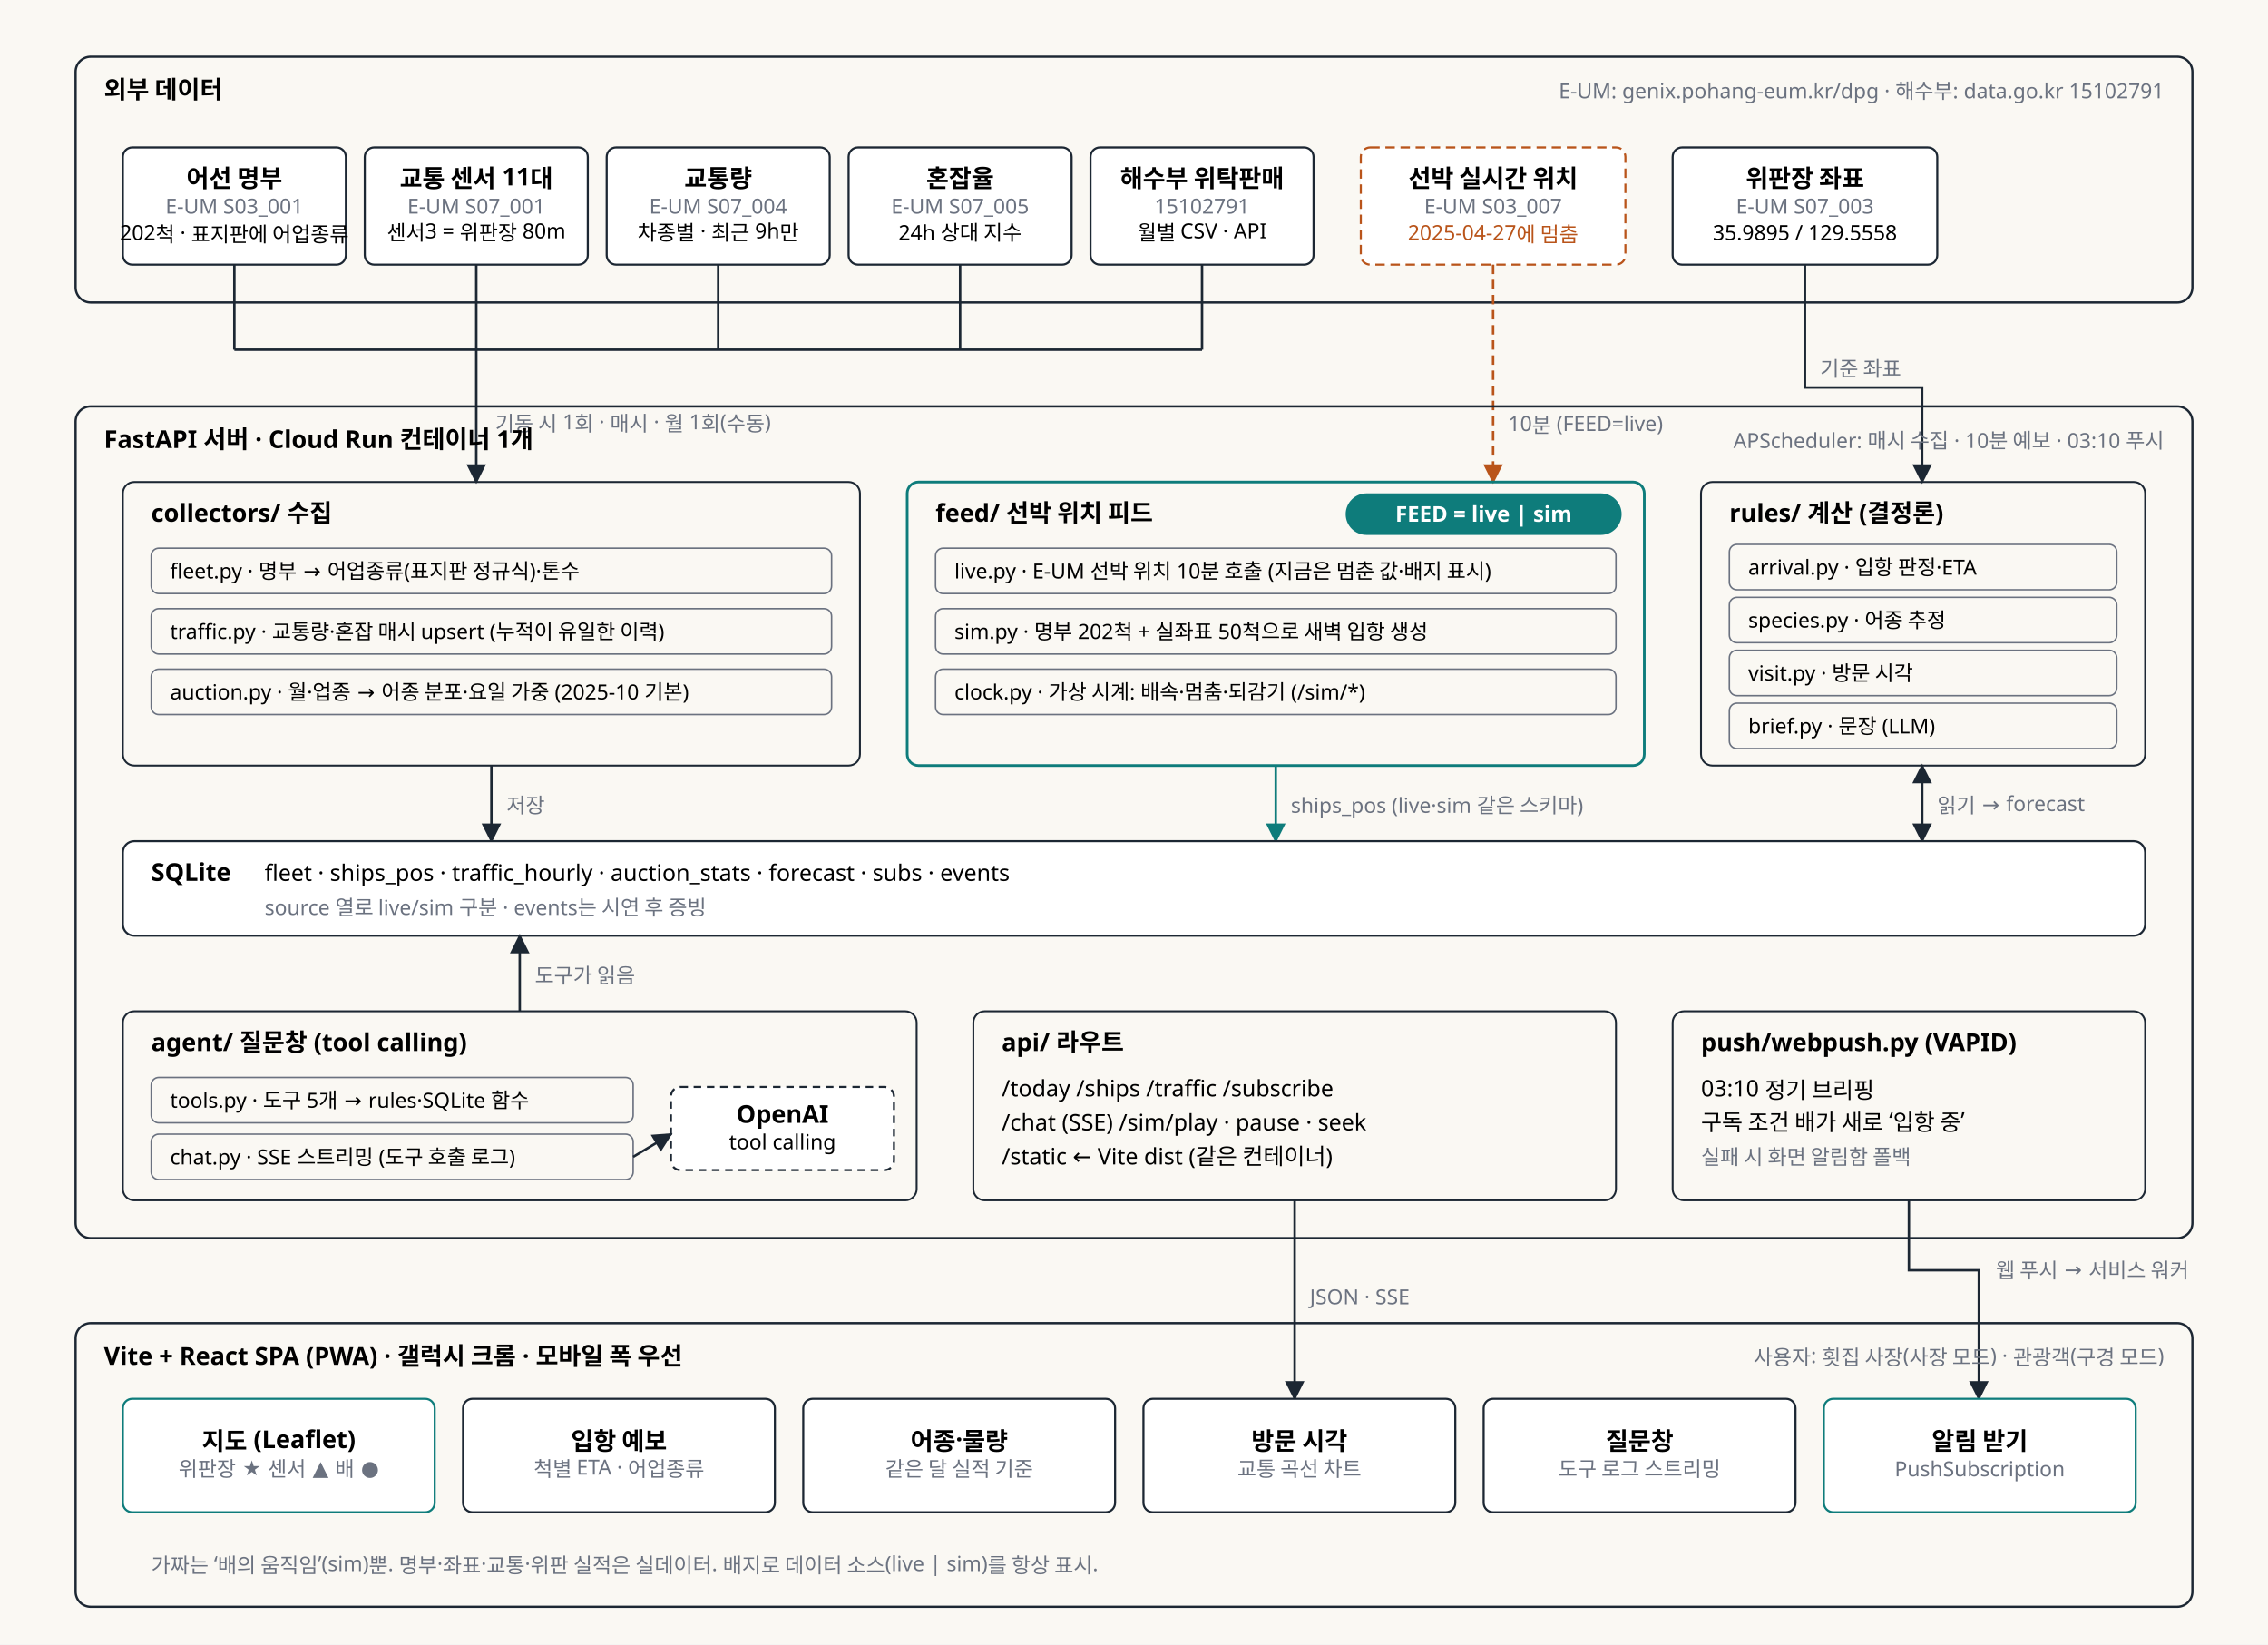
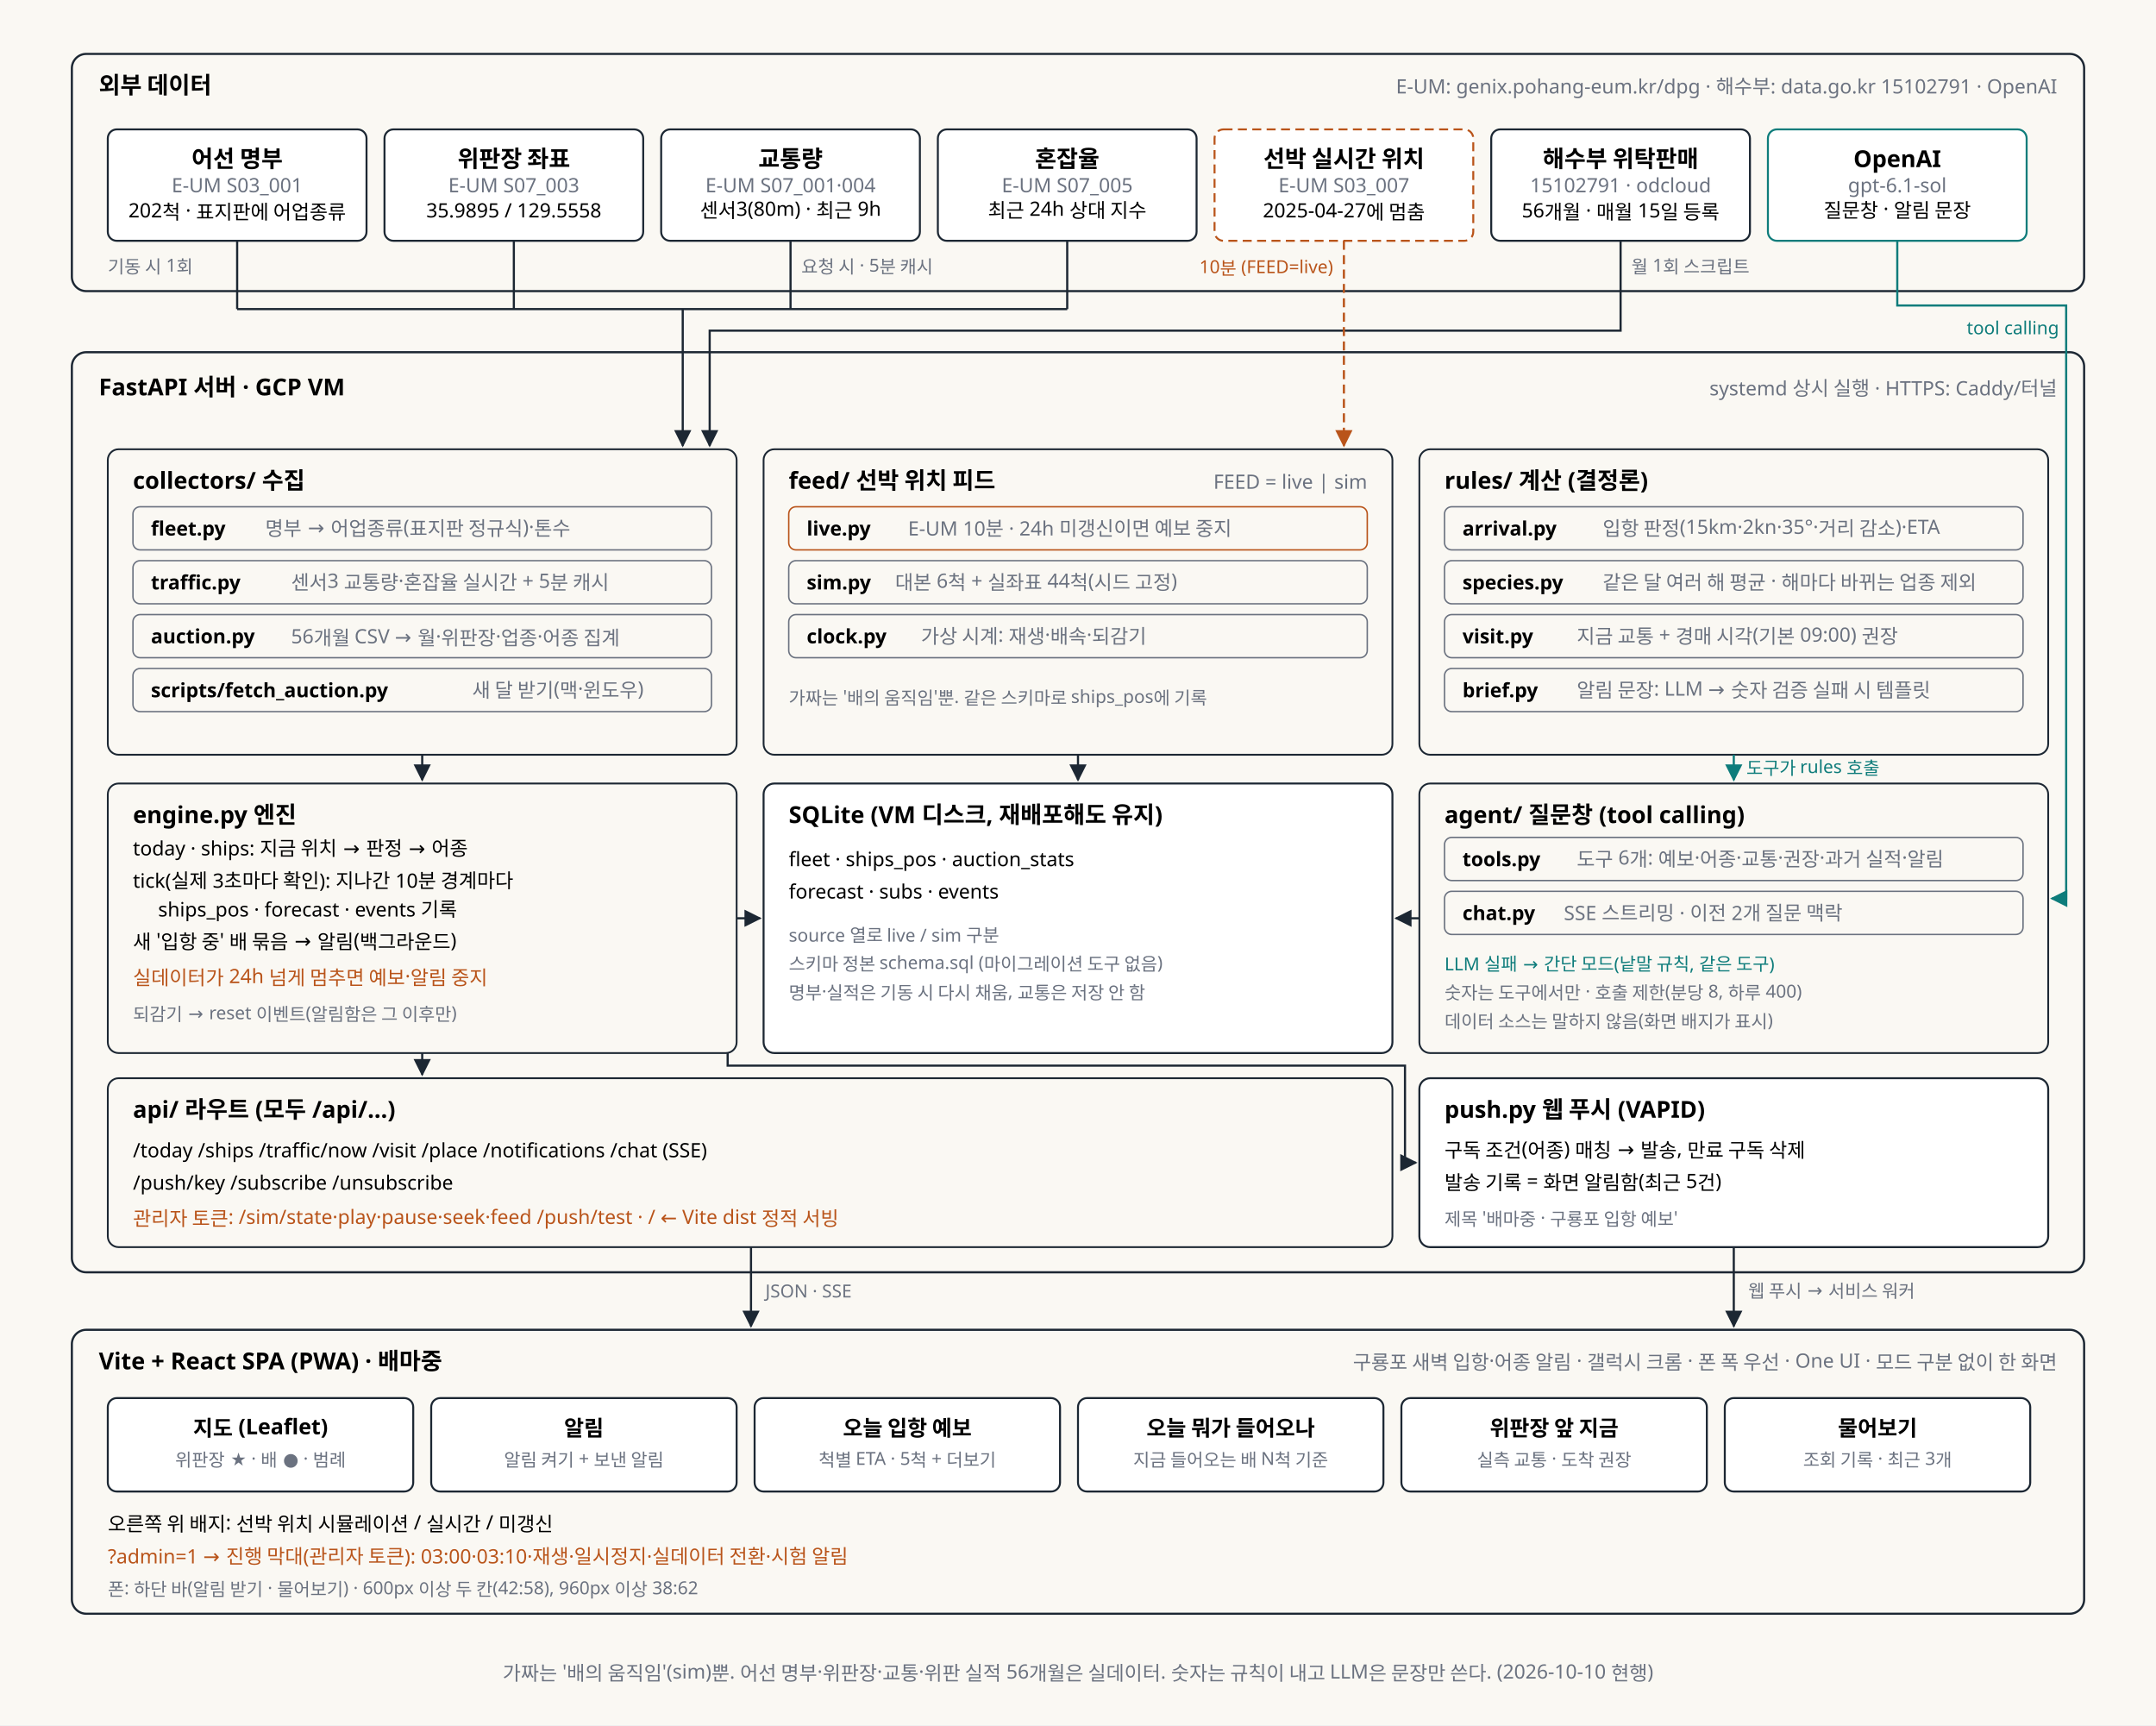
- <svg xmlns="http://www.w3.org/2000/svg" viewBox="0 0 1200 870" role="img" aria-label="배마중 아키텍처: E-UM과 해수부 데이터가 FastAPI 서버의 수집·피드·계산·에이전트 모듈을 거쳐 SQLite에 쌓이고, React SPA와 웹 푸시로 사용자에게 간다. 선박 위치는 FEED 스위치로 실제 API와 시뮬레이터를 바꾼다." style="color:#1c2733;font-family:IBM Plex Sans KR,Apple SD Gothic Neo,Malgun Gothic,sans-serif">
+ <svg xmlns="http://www.w3.org/2000/svg" viewBox="0 0 1200 960" role="img" aria-label="배마중 아키텍처(2026-10-10 현행): E-UM 실시간 데이터와 해수부 위판 실적 56개월이 대회 제공 GCP VM의 FastAPI 서버에서 피드·규칙·에이전트를 거쳐 SQLite에 기록되고, React 화면과 웹 푸시로 사용자에게 간다. 선박 위치는 FEED 스위치로 실제 API와 시뮬레이터를 바꾼다." style="color:#1c2733;font-family:IBM Plex Sans KR,Apple SD Gothic Neo,Malgun Gothic,sans-serif">
  <defs>
    <marker id="ah" viewBox="0 0 10 10" refX="9" refY="5" markerWidth="8" markerHeight="8" orient="auto-start-reverse">
      <path d="M0 0L10 5L0 10z" fill="currentColor" />
    </marker>
    <marker id="ahw" viewBox="0 0 10 10" refX="9" refY="5" markerWidth="8" markerHeight="8" orient="auto-start-reverse">
      <path d="M0 0L10 5L0 10z" fill="#b9541a" />
    </marker>
    <marker id="aha" viewBox="0 0 10 10" refX="9" refY="5" markerWidth="8" markerHeight="8" orient="auto-start-reverse">
      <path d="M0 0L10 5L0 10z" fill="#0e7c7b" />
    </marker>
  </defs>
-   <rect x="0" y="0" width="1200" height="870" fill="#faf8f3" />
-   <rect x="40" y="30" width="1120" height="130" rx="8" fill="none" stroke="currentColor" stroke-width="1.2" />
-   <text x="55" y="52" font-size="13" font-weight="600">외부 데이터</text>
-   <text x="1145" y="52" font-size="11" fill="#6b7280" text-anchor="end">E-UM: genix.pohang-eum.kr/dpg · 해수부: data.go.kr 15102791</text>
-   <rect x="65" y="78" width="118" height="62" rx="5" fill="#ffffff" stroke="currentColor" stroke-width="1.1" />
-   <text x="124.0" y="99" text-anchor="middle" font-size="13" font-weight="600">어선 명부</text>
-   <text x="124.0" y="113" text-anchor="middle" font-size="11" fill="#6b7280">E-UM S03_001</text>
-   <text x="124.0" y="127" text-anchor="middle" font-size="11">202척 · 표지판에 어업종류</text>
-   <rect x="193" y="78" width="118" height="62" rx="5" fill="#ffffff" stroke="currentColor" stroke-width="1.1" />
-   <text x="252.0" y="99" text-anchor="middle" font-size="13" font-weight="600">교통 센서 11대</text>
-   <text x="252.0" y="113" text-anchor="middle" font-size="11" fill="#6b7280">E-UM S07_001</text>
-   <text x="252.0" y="127" text-anchor="middle" font-size="11">센서3 = 위판장 80m</text>
-   <rect x="321" y="78" width="118" height="62" rx="5" fill="#ffffff" stroke="currentColor" stroke-width="1.1" />
-   <text x="380.0" y="99" text-anchor="middle" font-size="13" font-weight="600">교통량</text>
-   <text x="380.0" y="113" text-anchor="middle" font-size="11" fill="#6b7280">E-UM S07_004</text>
-   <text x="380.0" y="127" text-anchor="middle" font-size="11">차종별 · 최근 9h만</text>
-   <rect x="449" y="78" width="118" height="62" rx="5" fill="#ffffff" stroke="currentColor" stroke-width="1.1" />
-   <text x="508.0" y="99" text-anchor="middle" font-size="13" font-weight="600">혼잡율</text>
-   <text x="508.0" y="113" text-anchor="middle" font-size="11" fill="#6b7280">E-UM S07_005</text>
-   <text x="508.0" y="127" text-anchor="middle" font-size="11">24h 상대 지수</text>
-   <rect x="577" y="78" width="118" height="62" rx="5" fill="#ffffff" stroke="currentColor" stroke-width="1.1" />
-   <text x="636.0" y="99" text-anchor="middle" font-size="13" font-weight="600">해수부 위탁판매</text>
-   <text x="636.0" y="113" text-anchor="middle" font-size="11" fill="#6b7280">15102791</text>
-   <text x="636.0" y="127" text-anchor="middle" font-size="11">월별 CSV · API</text>
-   <rect x="720" y="78" width="140" height="62" rx="5" fill="#ffffff" stroke="#b9541a" stroke-width="1.1" stroke-dasharray="5 3" />
-   <text x="790.0" y="99" text-anchor="middle" font-size="13" font-weight="600">선박 실시간 위치</text>
-   <text x="790.0" y="113" text-anchor="middle" font-size="11" fill="#6b7280">E-UM S03_007</text>
-   <text x="790.0" y="127" text-anchor="middle" font-size="11" fill="#b9541a">2025-04-27에 멈춤</text>
-   <rect x="885" y="78" width="140" height="62" rx="5" fill="#ffffff" stroke="currentColor" stroke-width="1.1" />
-   <text x="955.0" y="99" text-anchor="middle" font-size="13" font-weight="600">위판장 좌표</text>
-   <text x="955.0" y="113" text-anchor="middle" font-size="11" fill="#6b7280">E-UM S07_003</text>
-   <text x="955.0" y="127" text-anchor="middle" font-size="11">35.9895 / 129.5558</text>
-   <line x1="124" y1="140" x2="124" y2="185" stroke="currentColor" stroke-width="1.3" />
-   <line x1="252" y1="140" x2="252" y2="185" stroke="currentColor" stroke-width="1.3" />
-   <line x1="380" y1="140" x2="380" y2="185" stroke="currentColor" stroke-width="1.3" />
-   <line x1="508" y1="140" x2="508" y2="185" stroke="currentColor" stroke-width="1.3" />
-   <line x1="636" y1="140" x2="636" y2="185" stroke="currentColor" stroke-width="1.3" />
-   <line x1="124" y1="185" x2="636" y2="185" stroke="currentColor" stroke-width="1.3" />
-   <polyline points="252,185 252,255" fill="none" stroke="currentColor" stroke-width="1.3" marker-end="url(#ah)" />
-   <text x="262" y="228" font-size="11" fill="#6b7280" text-anchor="start">기동 시 1회 · 매시 · 월 1회(수동)</text>
-   <polyline points="790,140 790,255" fill="none" stroke="#b9541a" stroke-width="1.3" marker-end="url(#ahw)" stroke-dasharray="5 3" />
-   <text x="798" y="228" font-size="11" fill="#6b7280" text-anchor="start">10분 (FEED=live)</text>
-   <polyline points="955,140 955,205 1017,205 1017,255" fill="none" stroke="currentColor" stroke-width="1.3" marker-end="url(#ah)" />
-   <text x="963" y="199" font-size="11" fill="#6b7280" text-anchor="start">기준 좌표</text>
-   <rect x="40" y="215" width="1120" height="440" rx="8" fill="none" stroke="currentColor" stroke-width="1.2" />
-   <text x="55" y="237" font-size="13" font-weight="600">FastAPI 서버 · Cloud Run 컨테이너 1개</text>
-   <text x="1145" y="237" font-size="11" fill="#6b7280" text-anchor="end">APScheduler: 매시 수집 · 10분 예보 · 03:10 푸시</text>
-   <rect x="65" y="255" width="390" height="150" rx="6" fill="none" stroke="currentColor" stroke-width="1" />
-   <text x="80" y="276" font-size="13" font-weight="600">collectors/ 수집</text>
-   <rect x="80" y="290" width="360" height="24" rx="4" fill="none" stroke="#6b7280" stroke-width="0.8" />
-   <text x="90" y="306" font-size="11">fleet.py · 명부 → 어업종류(표지판 정규식)·톤수</text>
-   <rect x="80" y="322" width="360" height="24" rx="4" fill="none" stroke="#6b7280" stroke-width="0.8" />
-   <text x="90" y="338" font-size="11">traffic.py · 교통량·혼잡 매시 upsert (누적이 유일한 이력)</text>
-   <rect x="80" y="354" width="360" height="24" rx="4" fill="none" stroke="#6b7280" stroke-width="0.8" />
-   <text x="90" y="370" font-size="11">auction.py · 월·업종 → 어종 분포·요일 가중 (2025-10 기본)</text>
-   <rect x="480" y="255" width="390" height="150" rx="6" fill="none" stroke="#0e7c7b" stroke-width="1.4" />
-   <text x="495" y="276" font-size="13" font-weight="600">feed/ 선박 위치 피드</text>
-   <rect x="712" y="261" width="146" height="22" rx="11" fill="#0e7c7b" />
-   <text x="785" y="276" text-anchor="middle" font-size="11.5" font-weight="700" fill="#fff">FEED = live | sim</text>
-   <rect x="495" y="290" width="360" height="24" rx="4" fill="none" stroke="#6b7280" stroke-width="0.8" />
-   <text x="505" y="306" font-size="11">live.py · E-UM 선박 위치 10분 호출 (지금은 멈춘 값·배지 표시)</text>
-   <rect x="495" y="322" width="360" height="24" rx="4" fill="none" stroke="#6b7280" stroke-width="0.8" />
-   <text x="505" y="338" font-size="11">sim.py · 명부 202척 + 실좌표 50척으로 새벽 입항 생성</text>
-   <rect x="495" y="354" width="360" height="24" rx="4" fill="none" stroke="#6b7280" stroke-width="0.8" />
-   <text x="505" y="370" font-size="11">clock.py · 가상 시계: 배속·멈춤·되감기 (/sim/*)</text>
-   <rect x="900" y="255" width="235" height="150" rx="6" fill="none" stroke="currentColor" stroke-width="1" />
-   <text x="915" y="276" font-size="13" font-weight="600">rules/ 계산 (결정론)</text>
-   <rect x="915" y="288" width="205" height="24" rx="4" fill="none" stroke="#6b7280" stroke-width="0.8" />
-   <text x="925" y="304" font-size="11">arrival.py · 입항 판정·ETA</text>
-   <rect x="915" y="316" width="205" height="24" rx="4" fill="none" stroke="#6b7280" stroke-width="0.8" />
-   <text x="925" y="332" font-size="11">species.py · 어종 추정</text>
-   <rect x="915" y="344" width="205" height="24" rx="4" fill="none" stroke="#6b7280" stroke-width="0.8" />
-   <text x="925" y="360" font-size="11">visit.py · 방문 시각</text>
-   <rect x="915" y="372" width="205" height="24" rx="4" fill="none" stroke="#6b7280" stroke-width="0.8" />
-   <text x="925" y="388" font-size="11">brief.py · 문장 (LLM)</text>
-   <polyline points="260,405 260,445" fill="none" stroke="currentColor" stroke-width="1.3" marker-end="url(#ah)" />
-   <text x="268" y="430" font-size="11" fill="#6b7280" text-anchor="start">저장</text>
-   <polyline points="675,405 675,445" fill="none" stroke="#0e7c7b" stroke-width="1.3" marker-end="url(#aha)" />
-   <text x="683" y="430" font-size="11" fill="#6b7280" text-anchor="start">ships_pos (live·sim 같은 스키마)</text>
-   <polyline points="1017,445 1017,405" fill="none" stroke="currentColor" stroke-width="1.3" marker-end="url(#ah)" />
-   <text x="1025" y="430" font-size="11" fill="#6b7280" text-anchor="start">읽기 → forecast</text>
-   <line x1="1017" y1="405" x2="1017" y2="445" stroke="currentColor" stroke-width="1.3" marker-end="url(#ah)" />
-   <rect x="65" y="445" width="1070" height="50" rx="6" fill="#ffffff" stroke="currentColor" stroke-width="1.1" />
-   <text x="80" y="466" font-size="13" font-weight="600">SQLite</text>
-   <text x="140" y="466" font-size="12">fleet · ships_pos · traffic_hourly · auction_stats · forecast · subs · events</text>
-   <text x="140" y="484" font-size="11" fill="#6b7280">source 열로 live/sim 구분 · events는 시연 후 증빙</text>
-   <rect x="65" y="535" width="420" height="100" rx="6" fill="none" stroke="currentColor" stroke-width="1" />
-   <text x="80" y="556" font-size="13" font-weight="600">agent/ 질문창 (tool calling)</text>
-   <rect x="80" y="570" width="255" height="24" rx="4" fill="none" stroke="#6b7280" stroke-width="0.8" />
-   <text x="90" y="586" font-size="11">tools.py · 도구 5개 → rules·SQLite 함수</text>
-   <rect x="80" y="600" width="255" height="24" rx="4" fill="none" stroke="#6b7280" stroke-width="0.8" />
-   <text x="90" y="616" font-size="11">chat.py · SSE 스트리밍 (도구 호출 로그)</text>
-   <rect x="355" y="575" width="118" height="44" rx="5" fill="#ffffff" stroke="currentColor" stroke-width="1.1" stroke-dasharray="4 3" />
-   <text x="414.0" y="594" text-anchor="middle" font-size="13" font-weight="600">OpenAI</text>
-   <text x="414.0" y="608" text-anchor="middle" font-size="11">tool calling</text>
-   <polyline points="335,612 355,600" fill="none" stroke="currentColor" stroke-width="1.3" marker-end="url(#ah)" />
-   <polyline points="275,535 275,495" fill="none" stroke="currentColor" stroke-width="1.3" marker-end="url(#ah)" />
-   <text x="283" y="520" font-size="11" fill="#6b7280" text-anchor="start">도구가 읽음</text>
-   <rect x="515" y="535" width="340" height="100" rx="6" fill="none" stroke="currentColor" stroke-width="1" />
-   <text x="530" y="556" font-size="13" font-weight="600">api/ 라우트</text>
-   <text x="530" y="580" font-size="12">/today  /ships  /traffic  /subscribe</text>
-   <text x="530" y="598" font-size="12">/chat (SSE)   /sim/play · pause · seek</text>
-   <text x="530" y="616" font-size="12">/static ← Vite dist (같은 컨테이너)</text>
-   <rect x="885" y="535" width="250" height="100" rx="6" fill="none" stroke="currentColor" stroke-width="1" />
-   <text x="900" y="556" font-size="13" font-weight="600">push/webpush.py (VAPID)</text>
-   <text x="900" y="580" font-size="12">03:10 정기 브리핑</text>
-   <text x="900" y="598" font-size="12">구독 조건 배가 새로 ‘입항 중’</text>
-   <text x="900" y="616" font-size="11" fill="#6b7280">실패 시 화면 알림함 폴백</text>
-   <polyline points="685,635 685,740" fill="none" stroke="currentColor" stroke-width="1.3" marker-end="url(#ah)" />
-   <text x="693" y="690" font-size="11" fill="#6b7280" text-anchor="start">JSON · SSE</text>
-   <polyline points="1010,635 1010,672 1047,672 1047,740" fill="none" stroke="currentColor" stroke-width="1.3" marker-end="url(#ah)" />
-   <text x="1056" y="676" font-size="11" fill="#6b7280" text-anchor="start">웹 푸시 → 서비스 워커</text>
-   <rect x="40" y="700" width="1120" height="150" rx="8" fill="none" stroke="currentColor" stroke-width="1.2" />
-   <text x="55" y="722" font-size="13" font-weight="600">Vite + React SPA (PWA) · 갤럭시 크롬 · 모바일 폭 우선</text>
-   <text x="1145" y="722" font-size="11" fill="#6b7280" text-anchor="end">사용자: 횟집 사장(사장 모드) · 관광객(구경 모드)</text>
-   <rect x="65" y="740" width="165" height="60" rx="5" fill="#ffffff" stroke="#0e7c7b" stroke-width="1.1" />
-   <text x="147.5" y="767" text-anchor="middle" font-size="13" font-weight="600">지도 (Leaflet)</text>
-   <text x="147.5" y="781" text-anchor="middle" font-size="11" fill="#6b7280">위판장 ★ 센서 ▲ 배 ●</text>
-   <rect x="245" y="740" width="165" height="60" rx="5" fill="#ffffff" stroke="currentColor" stroke-width="1.1" />
-   <text x="327.5" y="767" text-anchor="middle" font-size="13" font-weight="600">입항 예보</text>
-   <text x="327.5" y="781" text-anchor="middle" font-size="11" fill="#6b7280">척별 ETA · 어업종류</text>
-   <rect x="425" y="740" width="165" height="60" rx="5" fill="#ffffff" stroke="currentColor" stroke-width="1.1" />
-   <text x="507.5" y="767" text-anchor="middle" font-size="13" font-weight="600">어종·물량</text>
-   <text x="507.5" y="781" text-anchor="middle" font-size="11" fill="#6b7280">같은 달 실적 기준</text>
-   <rect x="605" y="740" width="165" height="60" rx="5" fill="#ffffff" stroke="currentColor" stroke-width="1.1" />
-   <text x="687.5" y="767" text-anchor="middle" font-size="13" font-weight="600">방문 시각</text>
-   <text x="687.5" y="781" text-anchor="middle" font-size="11" fill="#6b7280">교통 곡선 차트</text>
-   <rect x="785" y="740" width="165" height="60" rx="5" fill="#ffffff" stroke="currentColor" stroke-width="1.1" />
-   <text x="867.5" y="767" text-anchor="middle" font-size="13" font-weight="600">질문창</text>
-   <text x="867.5" y="781" text-anchor="middle" font-size="11" fill="#6b7280">도구 로그 스트리밍</text>
-   <rect x="965" y="740" width="165" height="60" rx="5" fill="#ffffff" stroke="#0e7c7b" stroke-width="1.1" />
-   <text x="1047.5" y="767" text-anchor="middle" font-size="13" font-weight="600">알림 받기</text>
-   <text x="1047.5" y="781" text-anchor="middle" font-size="11" fill="#6b7280">PushSubscription</text>
-   <text x="80" y="832" font-size="11" fill="#6b7280">가짜는 ‘배의 움직임’(sim)뿐. 명부·좌표·교통·위판 실적은 실데이터. 배지로 데이터 소스(live | sim)를 항상 표시.</text>
+   <rect x="0" y="0" width="1200" height="960" rx="0" fill="#faf8f3" stroke="none" stroke-width="0" />
+   <rect x="40" y="30" width="1120" height="132" rx="8" fill="none" stroke="currentColor" stroke-width="1.2" />
+   <text x="55" y="52" font-size="13" font-weight="600" text-anchor="start">외부 데이터</text>
+   <text x="1145" y="52" font-size="11" fill="#6b7280" text-anchor="end">E-UM: genix.pohang-eum.kr/dpg · 해수부: data.go.kr 15102791 · OpenAI</text>
+   <rect x="60" y="72" width="144" height="62" rx="5" fill="#ffffff" stroke="currentColor" stroke-width="1.1" />
+   <text x="132.0" y="93" font-size="13" font-weight="600" text-anchor="middle">어선 명부</text>
+   <text x="132.0" y="107" font-size="11" fill="#6b7280" text-anchor="middle">E-UM S03_001</text>
+   <text x="132.0" y="121" font-size="11" text-anchor="middle">202척 · 표지판에 어업종류</text>
+   <rect x="214" y="72" width="144" height="62" rx="5" fill="#ffffff" stroke="currentColor" stroke-width="1.1" />
+   <text x="286.0" y="93" font-size="13" font-weight="600" text-anchor="middle">위판장 좌표</text>
+   <text x="286.0" y="107" font-size="11" fill="#6b7280" text-anchor="middle">E-UM S07_003</text>
+   <text x="286.0" y="121" font-size="11" text-anchor="middle">35.9895 / 129.5558</text>
+   <rect x="368" y="72" width="144" height="62" rx="5" fill="#ffffff" stroke="currentColor" stroke-width="1.1" />
+   <text x="440.0" y="93" font-size="13" font-weight="600" text-anchor="middle">교통량</text>
+   <text x="440.0" y="107" font-size="11" fill="#6b7280" text-anchor="middle">E-UM S07_001·004</text>
+   <text x="440.0" y="121" font-size="11" text-anchor="middle">센서3(80m) · 최근 9h</text>
+   <rect x="522" y="72" width="144" height="62" rx="5" fill="#ffffff" stroke="currentColor" stroke-width="1.1" />
+   <text x="594.0" y="93" font-size="13" font-weight="600" text-anchor="middle">혼잡율</text>
+   <text x="594.0" y="107" font-size="11" fill="#6b7280" text-anchor="middle">E-UM S07_005</text>
+   <text x="594.0" y="121" font-size="11" text-anchor="middle">최근 24h 상대 지수</text>
+   <rect x="676" y="72" width="144" height="62" rx="5" fill="#ffffff" stroke="#b9541a" stroke-width="1.1" stroke-dasharray="5 3" />
+   <text x="748.0" y="93" font-size="13" font-weight="600" text-anchor="middle">선박 실시간 위치</text>
+   <text x="748.0" y="107" font-size="11" fill="#6b7280" text-anchor="middle">E-UM S03_007</text>
+   <text x="748.0" y="121" font-size="11" text-anchor="middle">2025-04-27에 멈춤</text>
+   <rect x="830" y="72" width="144" height="62" rx="5" fill="#ffffff" stroke="currentColor" stroke-width="1.1" />
+   <text x="902.0" y="93" font-size="13" font-weight="600" text-anchor="middle">해수부 위탁판매</text>
+   <text x="902.0" y="107" font-size="11" fill="#6b7280" text-anchor="middle">15102791 · odcloud</text>
+   <text x="902.0" y="121" font-size="11" text-anchor="middle">56개월 · 매월 15일 등록</text>
+   <rect x="984" y="72" width="144" height="62" rx="5" fill="#ffffff" stroke="#0e7c7b" stroke-width="1.1" />
+   <text x="1056.0" y="93" font-size="13" font-weight="600" text-anchor="middle">OpenAI</text>
+   <text x="1056.0" y="107" font-size="11" fill="#6b7280" text-anchor="middle">gpt-6.1-sol</text>
+   <text x="1056.0" y="121" font-size="11" text-anchor="middle">질문창 · 알림 문장</text>
+   <text x="60" y="152" font-size="10" fill="#6b7280" text-anchor="start">기동 시 1회</text>
+   <text x="446" y="152" font-size="10" fill="#6b7280" text-anchor="start">요청 시 · 5분 캐시</text>
+   <text x="742" y="152" font-size="10" fill="#b9541a" text-anchor="end">10분 (FEED=live)</text>
+   <text x="908" y="152" font-size="10" fill="#6b7280" text-anchor="start">월 1회 스크립트</text>
+   <rect x="40" y="196" width="1120" height="512" rx="8" fill="none" stroke="currentColor" stroke-width="1.2" />
+   <text x="55" y="220" font-size="13" font-weight="600" text-anchor="start">FastAPI 서버 · GCP VM</text>
+   <text x="1145" y="220" font-size="11" fill="#6b7280" text-anchor="end">systemd 상시 실행 · HTTPS: Caddy/터널</text>
+   <rect x="60" y="250" width="350" height="170" rx="6" fill="none" stroke="currentColor" stroke-width="1" />
+   <text x="74" y="272" font-size="13" font-weight="600" text-anchor="start">collectors/ 수집</text>
+   <rect x="74" y="282" width="322" height="24" rx="4" fill="none" stroke="#6b7280" stroke-width="0.8" />
+   <text x="84" y="298" font-size="11" font-weight="600" text-anchor="start">fleet.py</text>
+   <text x="147.6" y="298" font-size="11" fill="#6b7280" text-anchor="start">명부 → 어업종류(표지판 정규식)·톤수</text>
+   <rect x="74" y="312" width="322" height="24" rx="4" fill="none" stroke="#6b7280" stroke-width="0.8" />
+   <text x="84" y="328" font-size="11" font-weight="600" text-anchor="start">traffic.py</text>
+   <text x="162.0" y="328" font-size="11" fill="#6b7280" text-anchor="start">센서3 교통량·혼잡율 실시간 + 5분 캐시</text>
+   <rect x="74" y="342" width="322" height="24" rx="4" fill="none" stroke="#6b7280" stroke-width="0.8" />
+   <text x="84" y="358" font-size="11" font-weight="600" text-anchor="start">auction.py</text>
+   <text x="162.0" y="358" font-size="11" fill="#6b7280" text-anchor="start">56개월 CSV → 월·위판장·업종·어종 집계</text>
+   <rect x="74" y="372" width="322" height="24" rx="4" fill="none" stroke="#6b7280" stroke-width="0.8" />
+   <text x="84" y="388" font-size="11" font-weight="600" text-anchor="start">scripts/fetch_auction.py</text>
+   <text x="262.8" y="388" font-size="11" fill="#6b7280" text-anchor="start">새 달 받기(맥·윈도우)</text>
+   <rect x="425" y="250" width="350" height="170" rx="6" fill="none" stroke="currentColor" stroke-width="1" />
+   <text x="439" y="272" font-size="13" font-weight="600" text-anchor="start">feed/ 선박 위치 피드</text>
+   <text x="761" y="272" font-size="11" fill="#6b7280" text-anchor="end">FEED = live | sim</text>
+   <rect x="439" y="282" width="322" height="24" rx="4" fill="none" stroke="#b9541a" stroke-width="0.8" />
+   <text x="449" y="298" font-size="11" font-weight="600" text-anchor="start">live.py</text>
+   <text x="505.4" y="298" font-size="11" fill="#6b7280" text-anchor="start">E-UM 10분 · 24h 미갱신이면 예보 중지</text>
+   <rect x="439" y="312" width="322" height="24" rx="4" fill="none" stroke="#6b7280" stroke-width="0.8" />
+   <text x="449" y="328" font-size="11" font-weight="600" text-anchor="start">sim.py</text>
+   <text x="498.2" y="328" font-size="11" fill="#6b7280" text-anchor="start">대본 6척 + 실좌표 44척(시드 고정)</text>
+   <rect x="439" y="342" width="322" height="24" rx="4" fill="none" stroke="#6b7280" stroke-width="0.8" />
+   <text x="449" y="358" font-size="11" font-weight="600" text-anchor="start">clock.py</text>
+   <text x="512.6" y="358" font-size="11" fill="#6b7280" text-anchor="start">가상 시계: 재생·배속·되감기</text>
+   <text x="439" y="392" font-size="10" fill="#6b7280" text-anchor="start">가짜는 '배의 움직임'뿐. 같은 스키마로 ships_pos에 기록</text>
+   <rect x="790" y="250" width="350" height="170" rx="6" fill="none" stroke="currentColor" stroke-width="1" />
+   <text x="804" y="272" font-size="13" font-weight="600" text-anchor="start">rules/ 계산 (결정론)</text>
+   <rect x="804" y="282" width="322" height="24" rx="4" fill="none" stroke="#6b7280" stroke-width="0.8" />
+   <text x="814" y="298" font-size="11" font-weight="600" text-anchor="start">arrival.py</text>
+   <text x="892.0" y="298" font-size="11" fill="#6b7280" text-anchor="start">입항 판정(15km·2kn·35°·거리 감소)·ETA</text>
+   <rect x="804" y="312" width="322" height="24" rx="4" fill="none" stroke="#6b7280" stroke-width="0.8" />
+   <text x="814" y="328" font-size="11" font-weight="600" text-anchor="start">species.py</text>
+   <text x="892.0" y="328" font-size="11" fill="#6b7280" text-anchor="start">같은 달 여러 해 평균 · 해마다 바뀌는 업종 제외</text>
+   <rect x="804" y="342" width="322" height="24" rx="4" fill="none" stroke="#6b7280" stroke-width="0.8" />
+   <text x="814" y="358" font-size="11" font-weight="600" text-anchor="start">visit.py</text>
+   <text x="877.6" y="358" font-size="11" fill="#6b7280" text-anchor="start">지금 교통 + 경매 시각(기본 09:00) 권장</text>
+   <rect x="804" y="372" width="322" height="24" rx="4" fill="none" stroke="#6b7280" stroke-width="0.8" />
+   <text x="814" y="388" font-size="11" font-weight="600" text-anchor="start">brief.py</text>
+   <text x="877.6" y="388" font-size="11" fill="#6b7280" text-anchor="start">알림 문장: LLM → 숫자 검증 실패 시 템플릿</text>
+   <rect x="60" y="436" width="350" height="150" rx="6" fill="none" stroke="currentColor" stroke-width="1" />
+   <text x="74" y="458" font-size="13" font-weight="600" text-anchor="start">engine.py 엔진</text>
+   <text x="74" y="476" font-size="11" text-anchor="start">today · ships: 지금 위치 → 판정 → 어종</text>
+   <text x="74" y="494" font-size="11" text-anchor="start">tick(실제 3초마다 확인): 지나간 10분 경계마다</text>
+   <text x="88" y="510" font-size="11" text-anchor="start">ships_pos · forecast · events 기록</text>
+   <text x="74" y="528" font-size="11" text-anchor="start">새 '입항 중' 배 묶음 → 알림(백그라운드)</text>
+   <text x="74" y="548" font-size="11" fill="#b9541a" text-anchor="start">실데이터가 24h 넘게 멈추면 예보·알림 중지</text>
+   <text x="74" y="568" font-size="10" fill="#6b7280" text-anchor="start">되감기 → reset 이벤트(알림함은 그 이후만)</text>
+   <rect x="425" y="436" width="350" height="150" rx="6" fill="#ffffff" stroke="currentColor" stroke-width="1.1" />
+   <text x="439" y="458" font-size="13" font-weight="600" text-anchor="start">SQLite (VM 디스크, 재배포해도 유지)</text>
+   <text x="439" y="482" font-size="11" text-anchor="start">fleet · ships_pos · auction_stats</text>
+   <text x="439" y="500" font-size="11" text-anchor="start">forecast · subs · events</text>
+   <text x="439" y="524" font-size="10" fill="#6b7280" text-anchor="start">source 열로 live / sim 구분</text>
+   <text x="439" y="540" font-size="10" fill="#6b7280" text-anchor="start">스키마 정본 schema.sql (마이그레이션 도구 없음)</text>
+   <text x="439" y="556" font-size="10" fill="#6b7280" text-anchor="start">명부·실적은 기동 시 다시 채움, 교통은 저장 안 함</text>
+   <rect x="790" y="436" width="350" height="150" rx="6" fill="none" stroke="currentColor" stroke-width="1" />
+   <text x="804" y="458" font-size="13" font-weight="600" text-anchor="start">agent/ 질문창 (tool calling)</text>
+   <rect x="804" y="466" width="322" height="24" rx="4" fill="none" stroke="#6b7280" stroke-width="0.8" />
+   <text x="814" y="482" font-size="11" font-weight="600" text-anchor="start">tools.py</text>
+   <text x="877.6" y="482" font-size="11" fill="#6b7280" text-anchor="start">도구 6개: 예보·어종·교통·권장·과거 실적·알림</text>
+   <rect x="804" y="496" width="322" height="24" rx="4" fill="none" stroke="#6b7280" stroke-width="0.8" />
+   <text x="814" y="512" font-size="11" font-weight="600" text-anchor="start">chat.py</text>
+   <text x="870.4" y="512" font-size="11" fill="#6b7280" text-anchor="start">SSE 스트리밍 · 이전 2개 질문 맥락</text>
+   <text x="804" y="540" font-size="10" fill="#0e7c7b" text-anchor="start">LLM 실패 → 간단 모드(낱말 규칙, 같은 도구)</text>
+   <text x="804" y="556" font-size="10" fill="#6b7280" text-anchor="start">숫자는 도구에서만 · 호출 제한(분당 8, 하루 400)</text>
+   <text x="804" y="572" font-size="10" fill="#6b7280" text-anchor="start">데이터 소스는 말하지 않음(화면 배지가 표시)</text>
+   <rect x="60" y="600" width="715" height="94" rx="6" fill="none" stroke="currentColor" stroke-width="1" />
+   <text x="74" y="622" font-size="13" font-weight="600" text-anchor="start">api/ 라우트 (모두 /api/…)</text>
+   <text x="74" y="644" font-size="11" text-anchor="start">/today  /ships  /traffic/now  /visit  /place  /notifications  /chat (SSE)</text>
+   <text x="74" y="662" font-size="11" text-anchor="start">/push/key  /subscribe  /unsubscribe</text>
+   <text x="74" y="682" font-size="11" fill="#b9541a" text-anchor="start">관리자 토큰: /sim/state·play·pause·seek·feed  /push/test   ·   / ← Vite dist 정적 서빙</text>
+   <rect x="790" y="600" width="350" height="94" rx="6" fill="#ffffff" stroke="currentColor" stroke-width="1.1" />
+   <text x="804" y="622" font-size="13" font-weight="600" text-anchor="start">push.py 웹 푸시 (VAPID)</text>
+   <text x="804" y="644" font-size="11" text-anchor="start">구독 조건(어종) 매칭 → 발송, 만료 구독 삭제</text>
+   <text x="804" y="662" font-size="11" text-anchor="start">발송 기록 = 화면 알림함(최근 5건)</text>
+   <text x="804" y="682" font-size="10" fill="#6b7280" text-anchor="start">제목 '배마중 · 구룡포 입항 예보'</text>
+   <rect x="40" y="740" width="1120" height="158" rx="8" fill="none" stroke="currentColor" stroke-width="1.2" />
+   <text x="55" y="762" font-size="13" font-weight="600" text-anchor="start">Vite + React SPA (PWA) · 배마중</text>
+   <text x="1145" y="762" font-size="11" fill="#6b7280" text-anchor="end">구룡포 새벽 입항·어종 알림 · 갤럭시 크롬 · 폰 폭 우선 · One UI · 모드 구분 없이 한 화면</text>
+   <rect x="60" y="778" width="170" height="52" rx="5" fill="#ffffff" stroke="currentColor" stroke-width="1.1" />
+   <text x="145" y="799" font-size="12" font-weight="600" text-anchor="middle">지도 (Leaflet)</text>
+   <text x="145" y="816" font-size="10" fill="#6b7280" text-anchor="middle">위판장 ★ · 배 ● · 범례</text>
+   <rect x="240" y="778" width="170" height="52" rx="5" fill="#ffffff" stroke="currentColor" stroke-width="1.1" />
+   <text x="325" y="799" font-size="12" font-weight="600" text-anchor="middle">알림</text>
+   <text x="325" y="816" font-size="10" fill="#6b7280" text-anchor="middle">알림 켜기 + 보낸 알림</text>
+   <rect x="420" y="778" width="170" height="52" rx="5" fill="#ffffff" stroke="currentColor" stroke-width="1.1" />
+   <text x="505" y="799" font-size="12" font-weight="600" text-anchor="middle">오늘 입항 예보</text>
+   <text x="505" y="816" font-size="10" fill="#6b7280" text-anchor="middle">척별 ETA · 5척 + 더보기</text>
+   <rect x="600" y="778" width="170" height="52" rx="5" fill="#ffffff" stroke="currentColor" stroke-width="1.1" />
+   <text x="685" y="799" font-size="12" font-weight="600" text-anchor="middle">오늘 뭐가 들어오나</text>
+   <text x="685" y="816" font-size="10" fill="#6b7280" text-anchor="middle">지금 들어오는 배 N척 기준</text>
+   <rect x="780" y="778" width="170" height="52" rx="5" fill="#ffffff" stroke="currentColor" stroke-width="1.1" />
+   <text x="865" y="799" font-size="12" font-weight="600" text-anchor="middle">위판장 앞 지금</text>
+   <text x="865" y="816" font-size="10" fill="#6b7280" text-anchor="middle">실측 교통 · 도착 권장</text>
+   <rect x="960" y="778" width="170" height="52" rx="5" fill="#ffffff" stroke="currentColor" stroke-width="1.1" />
+   <text x="1045" y="799" font-size="12" font-weight="600" text-anchor="middle">물어보기</text>
+   <text x="1045" y="816" font-size="10" fill="#6b7280" text-anchor="middle">조회 기록 · 최근 3개</text>
+   <text x="60" y="852" font-size="11" text-anchor="start">오른쪽 위 배지: 선박 위치 시뮬레이션 / 실시간 / 미갱신</text>
+   <text x="60" y="870" font-size="11" fill="#b9541a" text-anchor="start">?admin=1 → 진행 막대(관리자 토큰): 03:00·03:10·재생·일시정지·실데이터 전환·시험 알림</text>
+   <text x="60" y="888" font-size="10" fill="#6b7280" text-anchor="start">폰: 하단 바(알림 받기 · 물어보기) · 600px 이상 두 칸(42:58), 960px 이상 38:62</text>
+   <path d="M132 134 V172" fill="none" stroke="currentColor" stroke-width="1.2" />
+   <path d="M286 134 V172" fill="none" stroke="currentColor" stroke-width="1.2" />
+   <path d="M440 134 V172" fill="none" stroke="currentColor" stroke-width="1.2" />
+   <path d="M594 134 V172" fill="none" stroke="currentColor" stroke-width="1.2" />
+   <path d="M132 172 H594" fill="none" stroke="currentColor" stroke-width="1.2" />
+   <path d="M380 172 V248" fill="none" stroke="currentColor" stroke-width="1.2" marker-end="url(#ah)" />
+   <path d="M902 134 V184 H395 V248" fill="none" stroke="currentColor" stroke-width="1.2" marker-end="url(#ah)" />
+   <path d="M748 134 V248" fill="none" stroke="#b9541a" stroke-width="1.2" stroke-dasharray="5 3" marker-end="url(#ahw)" />
+   <path d="M1056 134 V170 H1150 V500 H1142" fill="none" stroke="#0e7c7b" stroke-width="1.2" marker-end="url(#aha)" />
+   <text x="1146" y="186" font-size="10" fill="#0e7c7b" text-anchor="end">tool calling</text>
+   <path d="M235 420 V434" fill="none" stroke="currentColor" stroke-width="1.2" marker-end="url(#ah)" />
+   <path d="M600 420 V434" fill="none" stroke="currentColor" stroke-width="1.2" marker-end="url(#ah)" />
+   <path d="M410 511 H423" fill="none" stroke="currentColor" stroke-width="1.2" marker-end="url(#ah)" />
+   <path d="M790 511 H777" fill="none" stroke="currentColor" stroke-width="1.2" marker-end="url(#ah)" />
+   <path d="M965 420 V434" fill="none" stroke="#0e7c7b" stroke-width="1.2" marker-end="url(#aha)" />
+   <text x="972" y="431" font-size="10" fill="#0e7c7b" text-anchor="start">도구가 rules 호출</text>
+   <path d="M235 586 V598" fill="none" stroke="currentColor" stroke-width="1.2" marker-end="url(#ah)" />
+   <path d="M405 586 V593 H782 V647 H788" fill="none" stroke="currentColor" stroke-width="1.2" marker-end="url(#ah)" />
+   <path d="M418 694 V738" fill="none" stroke="currentColor" stroke-width="1.2" marker-end="url(#ah)" />
+   <text x="426" y="722" font-size="10" fill="#6b7280" text-anchor="start">JSON · SSE</text>
+   <path d="M965 694 V738" fill="none" stroke="currentColor" stroke-width="1.2" marker-end="url(#ah)" />
+   <text x="973" y="722" font-size="10" fill="#6b7280" text-anchor="start">웹 푸시 → 서비스 워커</text>
+   <text x="600" y="935" font-size="11" fill="#6b7280" text-anchor="middle">가짜는 '배의 움직임'(sim)뿐. 어선 명부·위판장·교통·위판 실적 56개월은 실데이터. 숫자는 규칙이 내고 LLM은 문장만 쓴다. (2026-10-10 현행)</text>
</svg>
